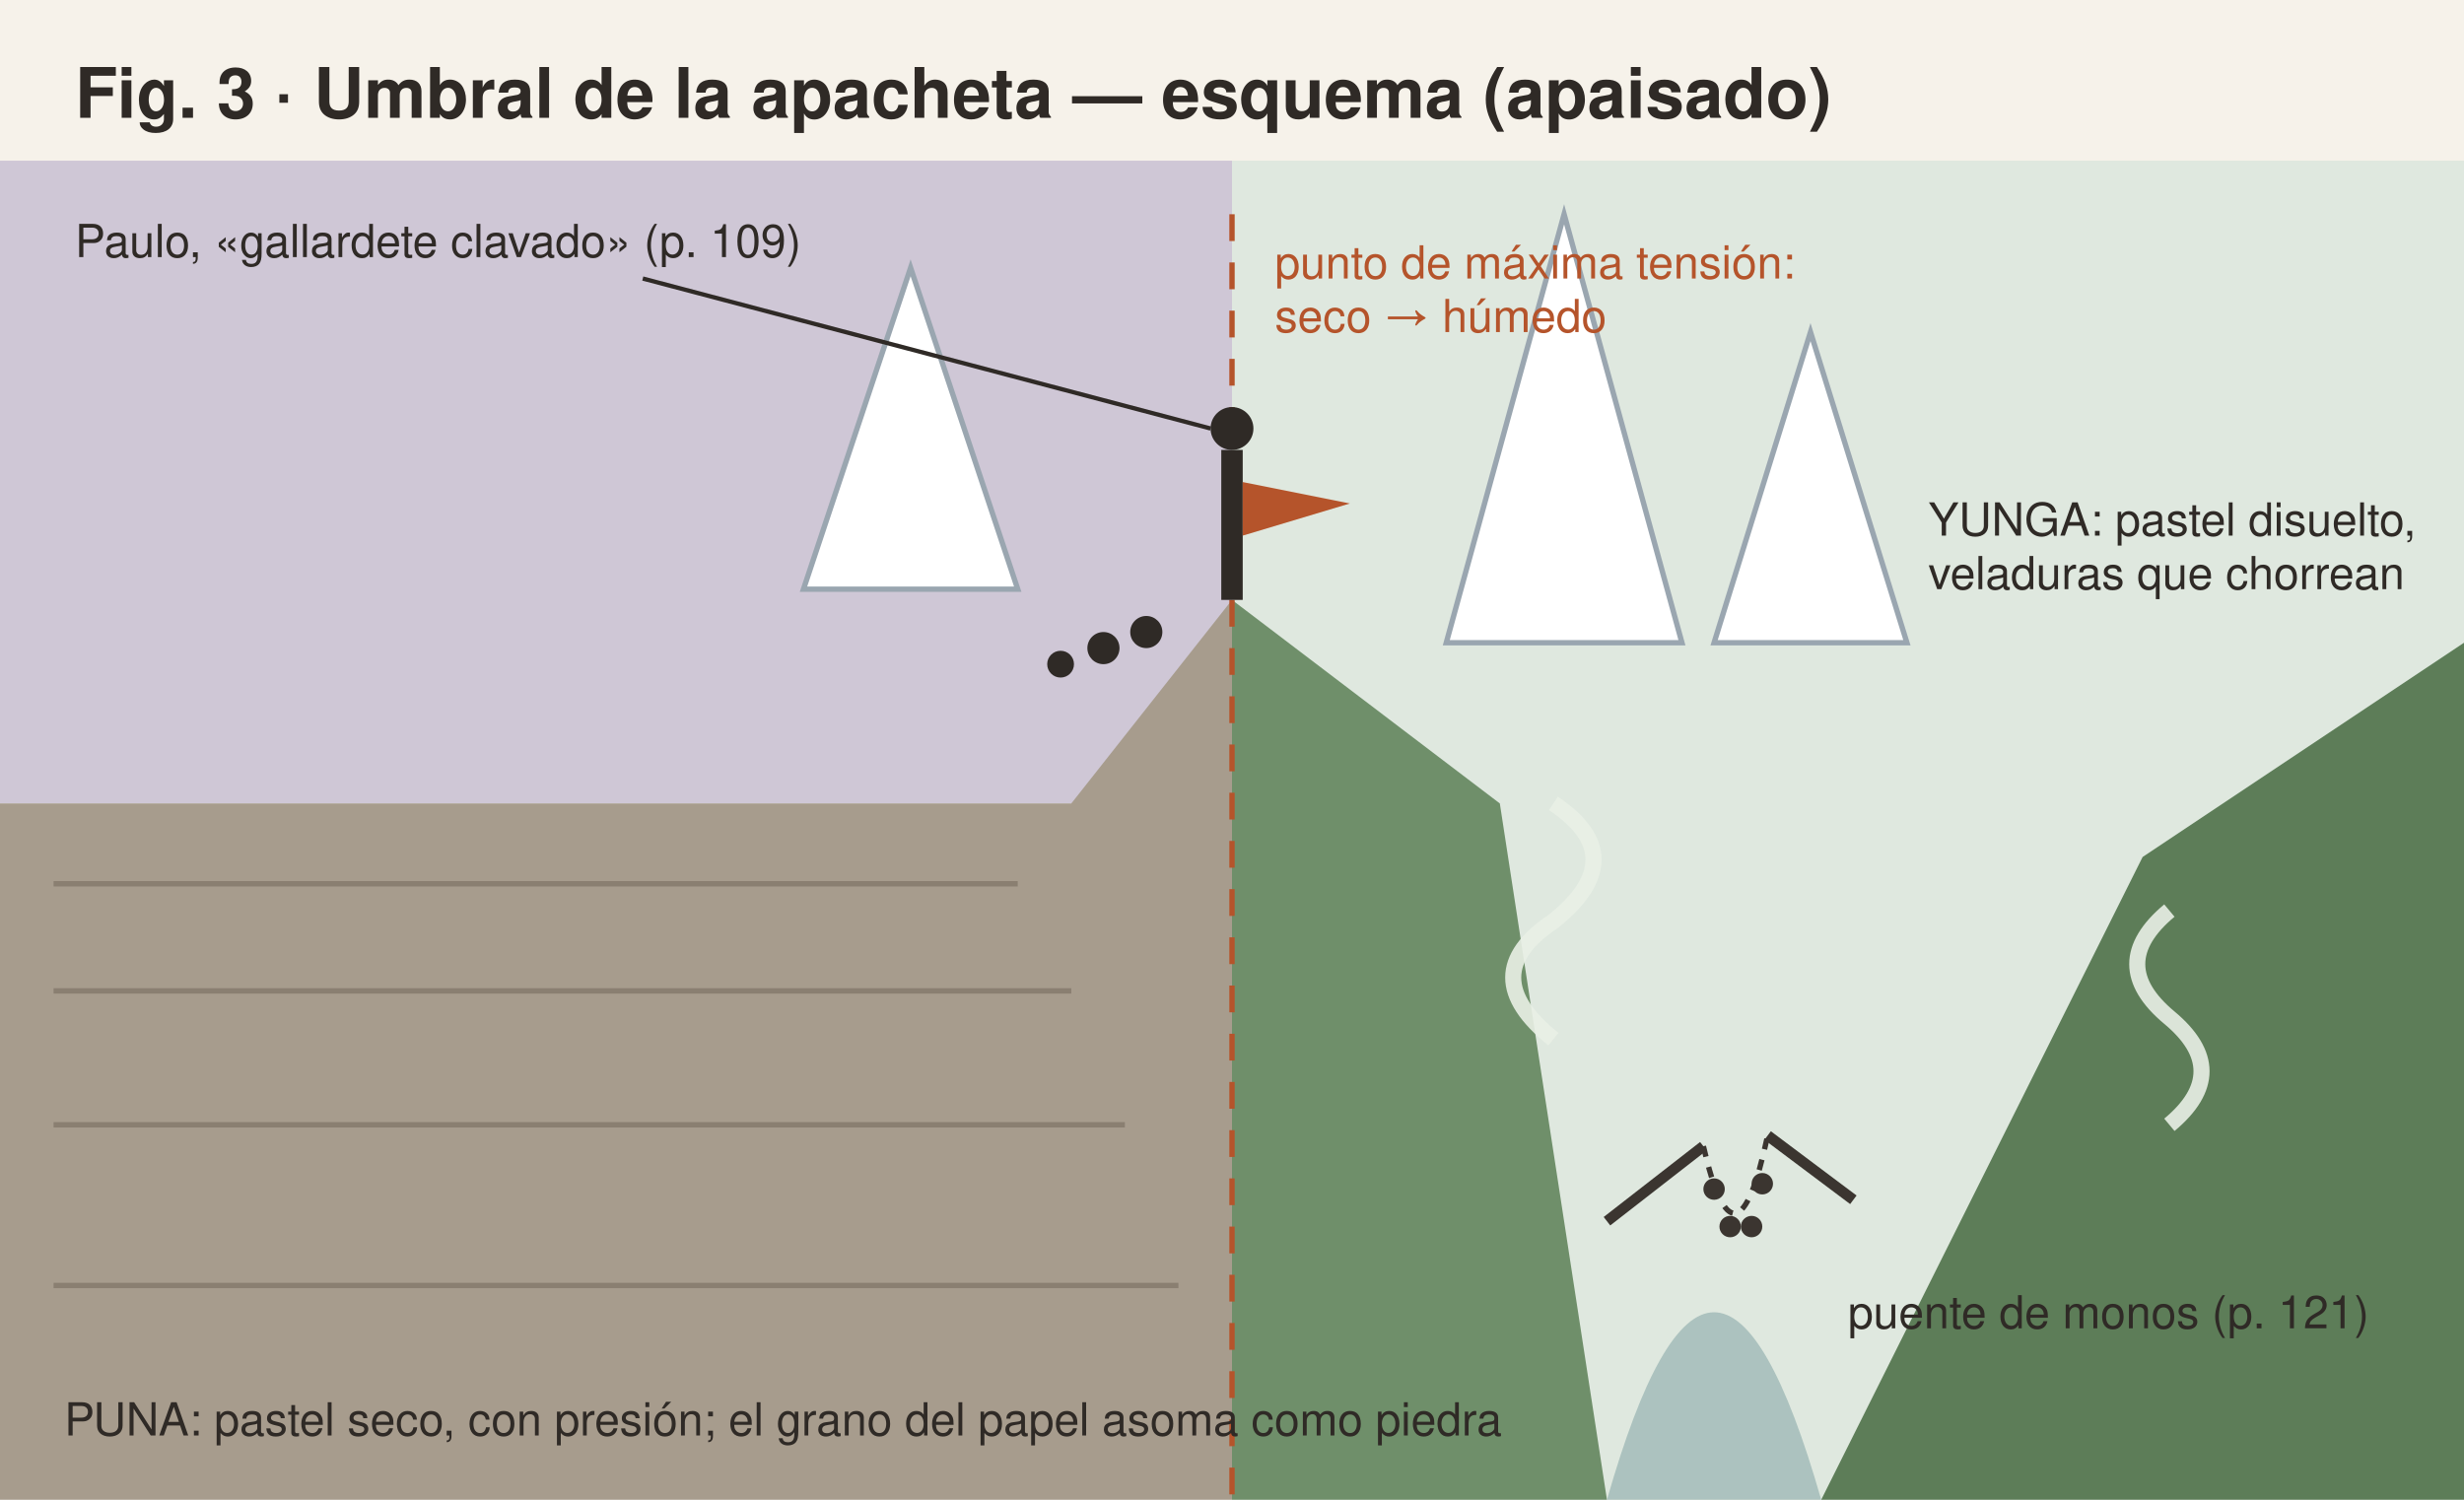
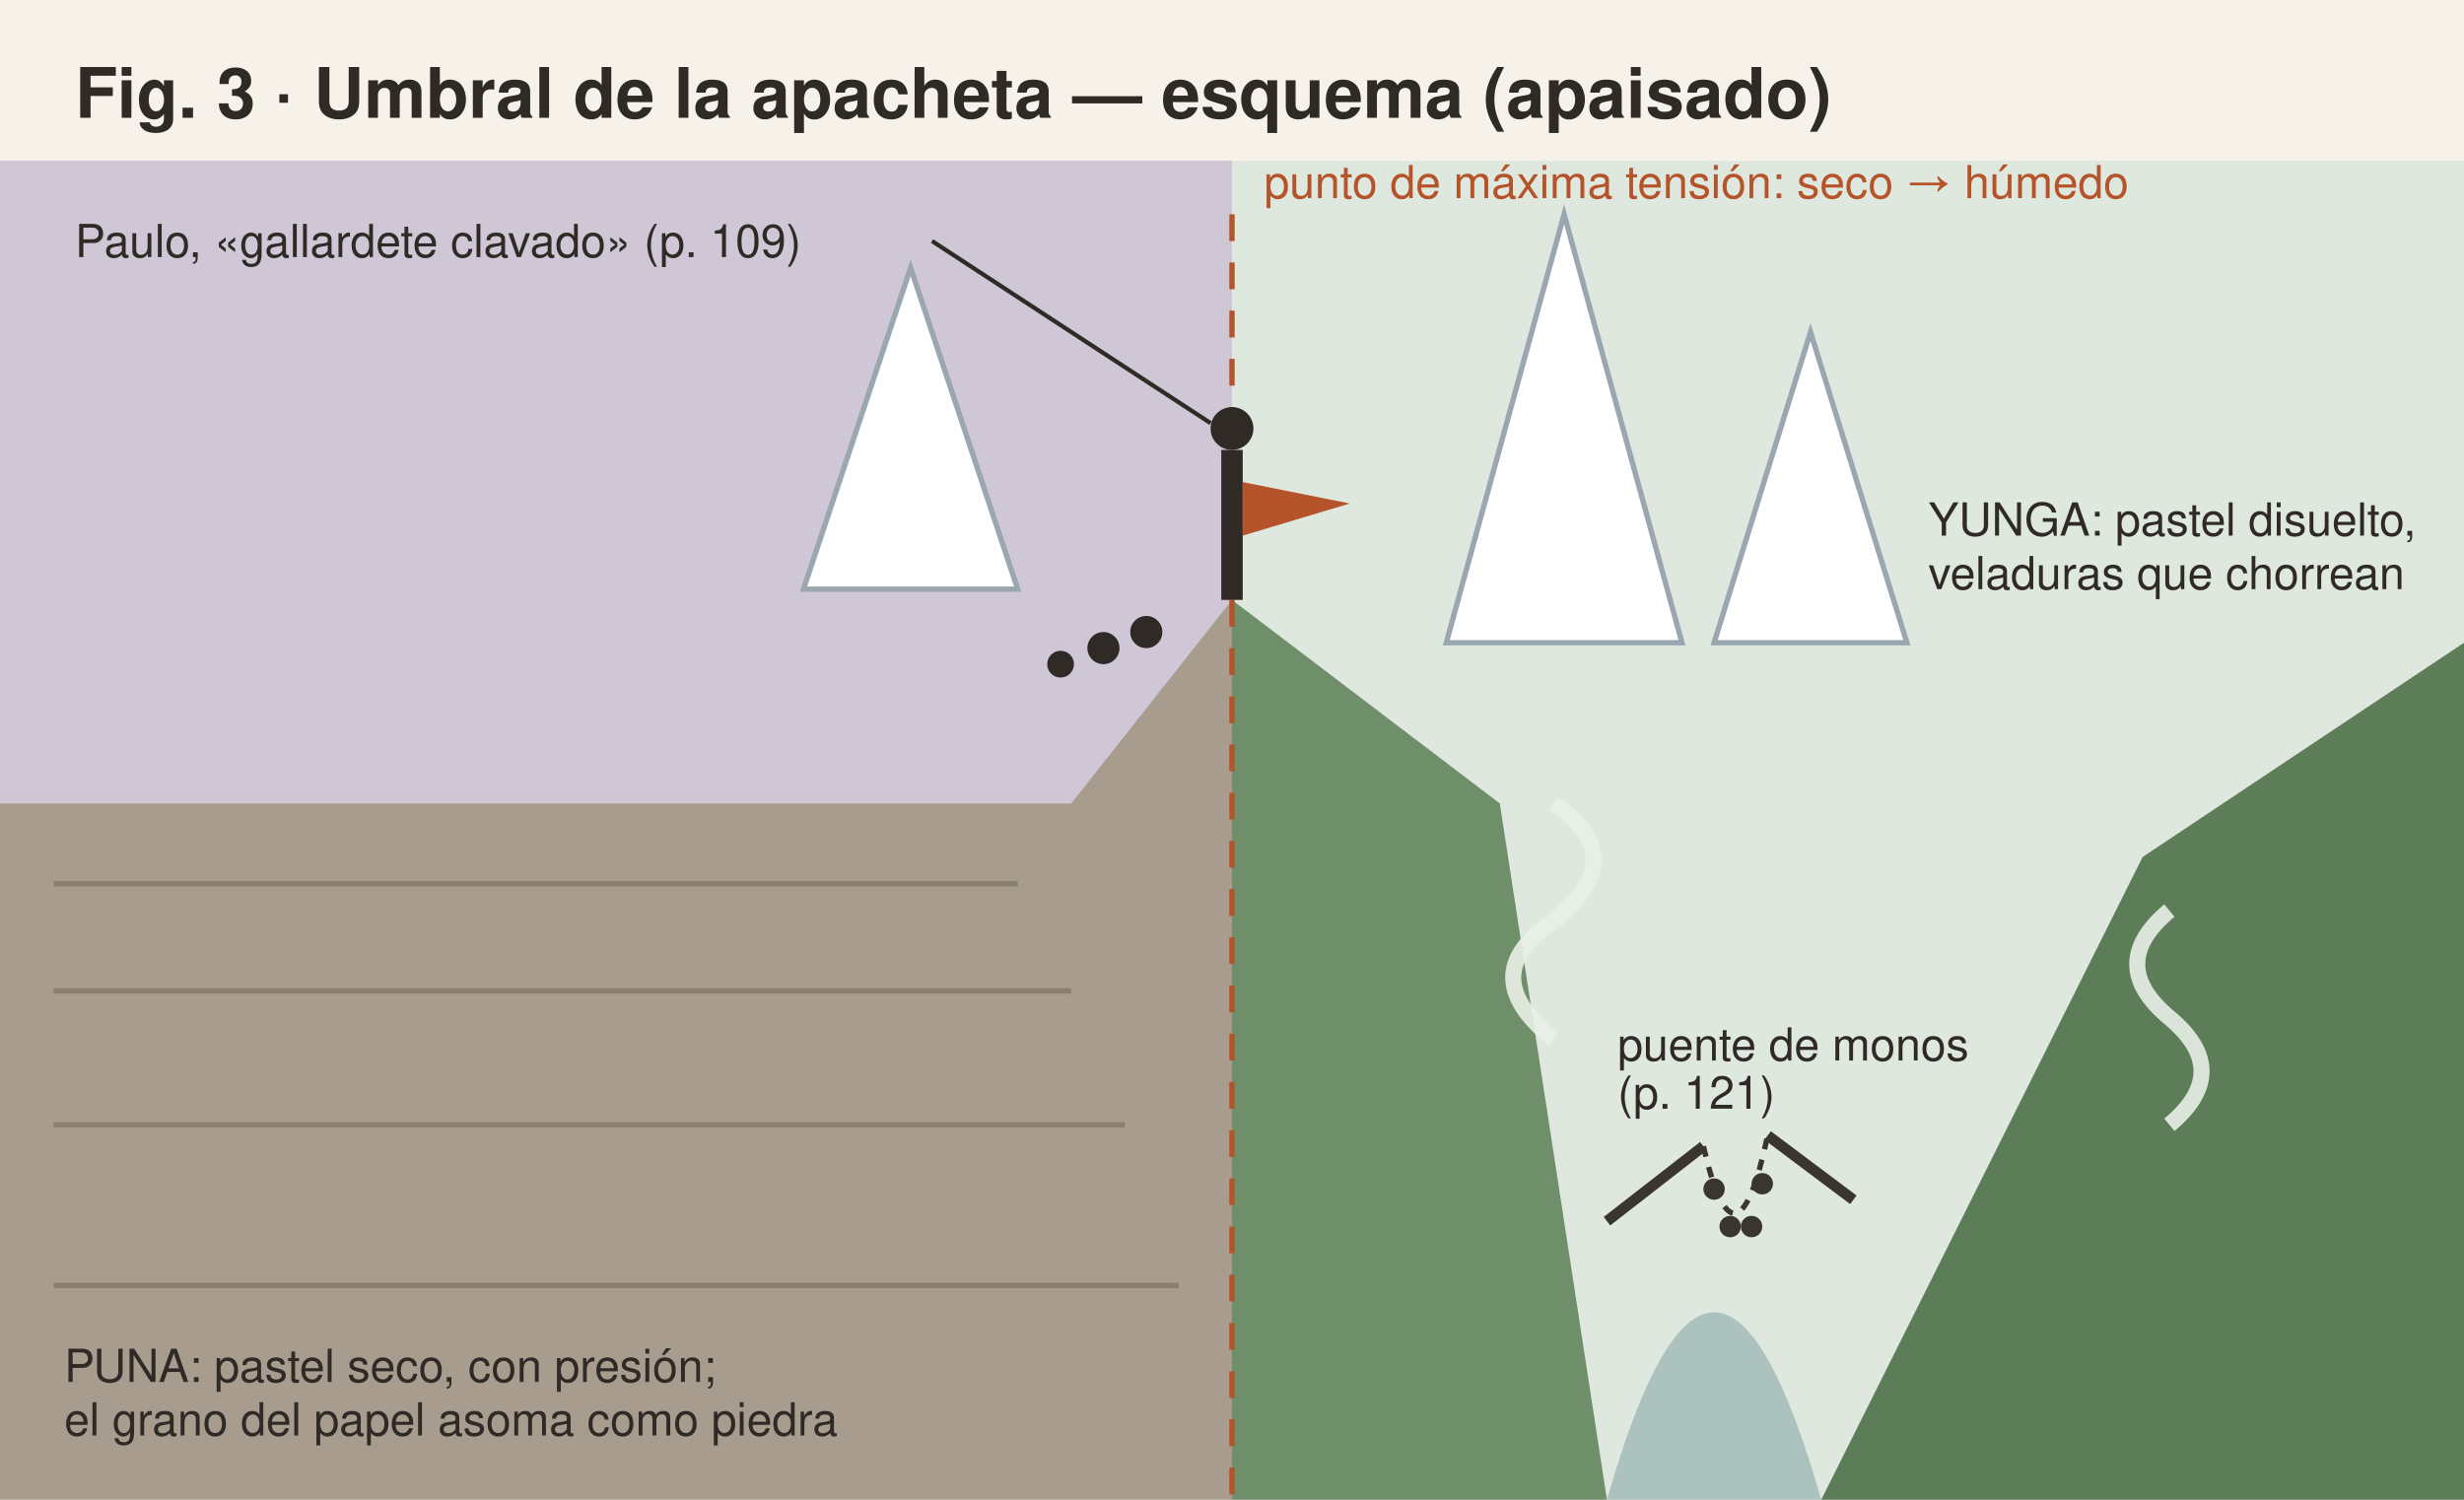
<svg xmlns="http://www.w3.org/2000/svg" viewBox="0 0 460 280" font-family="Helvetica, Arial, sans-serif">
  <rect width="460" height="280" fill="#f6f2ea" />
  <text x="14" y="22" font-size="13" font-weight="bold" fill="#2f2a26">Fig. 3 · Umbral de la apacheta — esquema (apaisado)</text>
  <rect x="0" y="30" width="230" height="120" fill="#cfc7d6" />
  <rect x="230" y="30" width="230" height="250" fill="#dfe8df" />
  <g fill="#ffffff" stroke="#9aa6b0">
    <path d="M150,110 L170,50 L190,110 Z" />
    <path d="M270,120 L292,40 L314,120 Z" />
    <path d="M320,120 L338,62 L356,120 Z" />
  </g>
  <path d="M0,150 L200,150 L230,112 L230,280 L0,280 Z" fill="#a79c8d" />
  <g stroke="#8a7f71" stroke-width="1">
    <line x1="10" y1="165" x2="190" y2="165" />
    <line x1="10" y1="185" x2="200" y2="185" />
    <line x1="10" y1="210" x2="210" y2="210" />
    <line x1="10" y1="240" x2="220" y2="240" />
  </g>
  <path d="M230,112 L280,150 L300,280 L230,280 Z" fill="#6f8f6a" />
  <path d="M460,120 L400,160 L340,280 L460,280 Z" fill="#5d7d58" />
  <path d="M300,280 Q320,210 340,280 Z" fill="#9fb9b6" opacity="0.8" />
  <g stroke="#e9f0e6" stroke-width="3" fill="none" opacity="0.9">
    <path d="M290,150 q15,10 0,22 q-15,10 0,22" />
    <path d="M405,170 q-12,10 0,20 q12,10 0,20" />
  </g>
  <line x1="230" y1="40" x2="230" y2="280" stroke="#b5542b" stroke-dasharray="5,4" />
  <line x1="230" y1="112" x2="230" y2="84" stroke="#2f2a26" stroke-width="4" />
  <circle cx="230" cy="80" r="4" fill="#2f2a26" />
  <path d="M232,90 L252,94 L232,100 Z" fill="#b5542b" />
-   <line x1="120" y1="52" x2="226" y2="80" stroke="#2f2a26" stroke-width="0.8" />
+   <line x1="174" y1="45" x2="226" y2="79" stroke="#2f2a26" stroke-width="0.8" />
  <g fill="#2f2a26">
    <circle cx="214" cy="118" r="3" />
    <circle cx="206" cy="121" r="3" />
    <circle cx="198" cy="124" r="2.5" />
  </g>
  <line x1="300" y1="228" x2="318" y2="214" stroke="#3b3530" stroke-width="2" />
  <line x1="346" y1="224" x2="330" y2="212" stroke="#3b3530" stroke-width="2" />
  <path d="M318,214 Q324,240 330,212" fill="none" stroke="#3b3530" stroke-width="1" stroke-dasharray="2,2" />
  <g fill="#3b3530">
    <circle cx="320" cy="222" r="2" />
    <circle cx="323" cy="229" r="2" />
    <circle cx="327" cy="229" r="2" />
    <circle cx="329" cy="221" r="2" />
  </g>
  <g font-size="8.5" fill="#2f2a26">
-     <text x="12" y="268">PUNA: pastel seco, con presión; el grano del papel asoma como piedra</text>
-     <text x="238" y="52" fill="#b5542b">punto de máxima tensión:</text>
-     <text x="238" y="62" fill="#b5542b">seco → húmedo</text>
+     <text x="12" y="258">PUNA: pastel seco, con presión;</text>
+     <text x="12" y="268">el grano del papel asoma como piedra</text>
+     <text x="236" y="37" fill="#b5542b">punto de máxima tensión: seco → húmedo</text>
    <text x="360" y="100">YUNGA: pastel disuelto,</text>
    <text x="360" y="110">veladuras que chorrean</text>
-     <text x="345" y="248">puente de monos (p. 121)</text>
+     <text x="302" y="198">puente de monos</text>
+     <text x="302" y="207">(p. 121)</text>
    <text x="14" y="48">Paulo, «gallardete clavado» (p. 109)</text>
  </g>
</svg>
